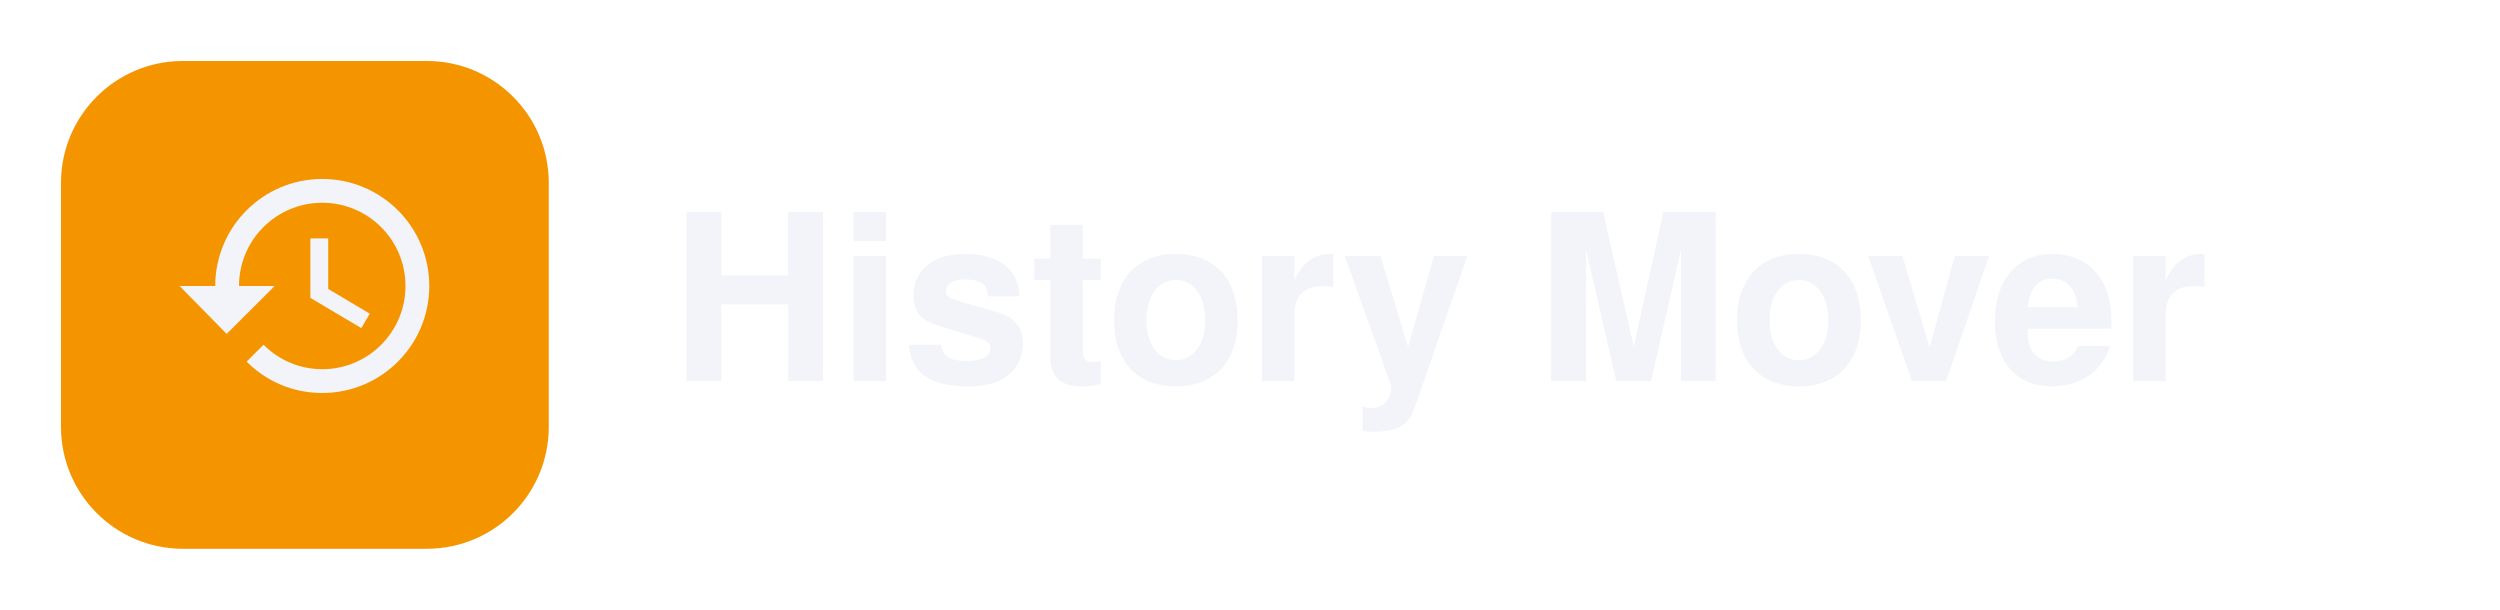
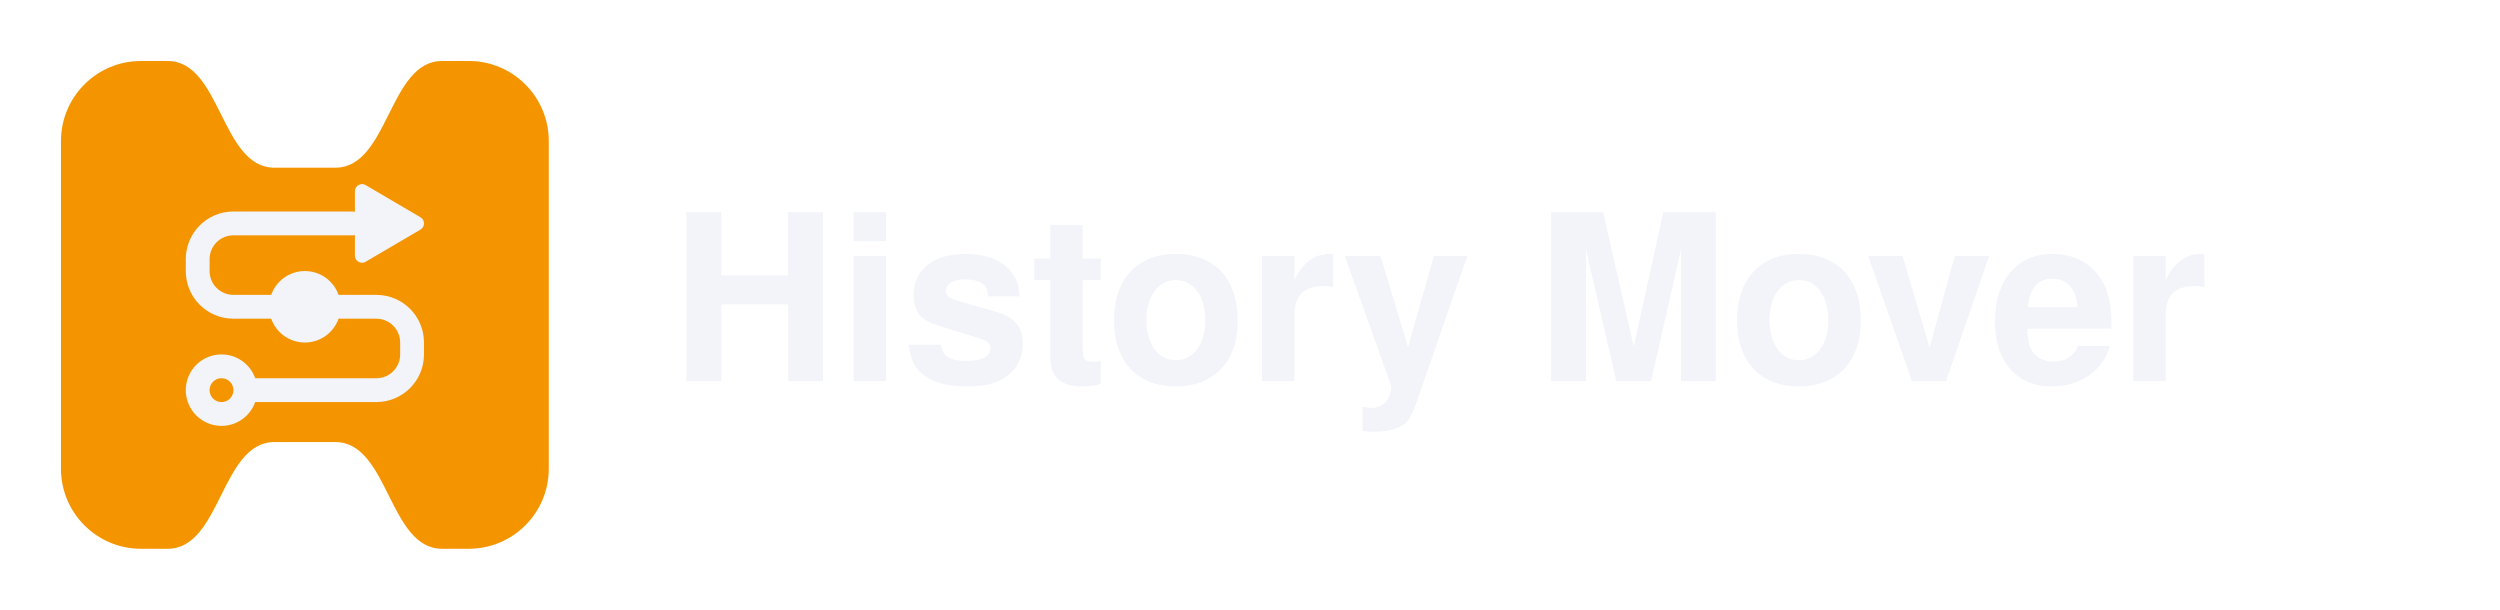
<svg xmlns="http://www.w3.org/2000/svg" width="820" height="200" viewBox="0 0 820 200">
-   <rect x="20" y="20" width="160" height="160" rx="40" fill="#F49500" />
-   <path transform="translate(55 47) scale(3.9)" fill="#F2F4F9" d="M13.5,8H12V13L16.28,15.54L17,14.33L13.5,12.25V8M13,3A9,9 0 0,0 4,12H1L4.96,16.03L9,12H6A7,7 0 0,1 13,5A7,7 0 0,1 20,12A7,7 0 0,1 13,19C11.07,19 9.32,18.21 8.06,16.94L6.64,18.36C8.27,20 10.5,21 13,21A9,9 0 0,0 22,12A9,9 0 0,0 13,3Z" />
+   <g transform="translate(20 20) scale(0.625)">
+     <path fill="#F49500" d="M42 0H56C84 0 84 56 112 56H144C172 56 172 0 200 0H214A42 42 0 0 1 256 42V214A42 42 0 0 1 214 256H200C172 256 172 200 144 200H112C84 200 84 256 56 256H42A42 42 0 0 1 0 214V42A42 42 0 0 1 42 0Z" />
+     <g transform="translate(53 54) scale(6.25)" stroke="#F2F4F9" fill="none" stroke-width="2">
+       <circle cx="5" cy="19" r="2" />
+       <path d="M7.8 19H18C19.66 19 21 17.66 21 16V15C21 13.34 19.66 12 18 12H6C4.34 12 3 10.66 3 9V8C3 6.34 4.34 5 6 5H16" stroke-linecap="round" />
+       <circle cx="12" cy="12" r="3" fill="#F2F4F9" stroke="none" />
+       <path d="M16.8 2.3 21.4 5 16.8 7.7Z" fill="#F2F4F9" stroke-width="1.2" stroke-linejoin="round" />
+     </g>
+   </g>
  <text x="220" y="125" font-family="Helvetica, Arial, sans-serif" font-size="76" font-weight="700" fill="#F2F4F9">History Mover</text>
</svg>
